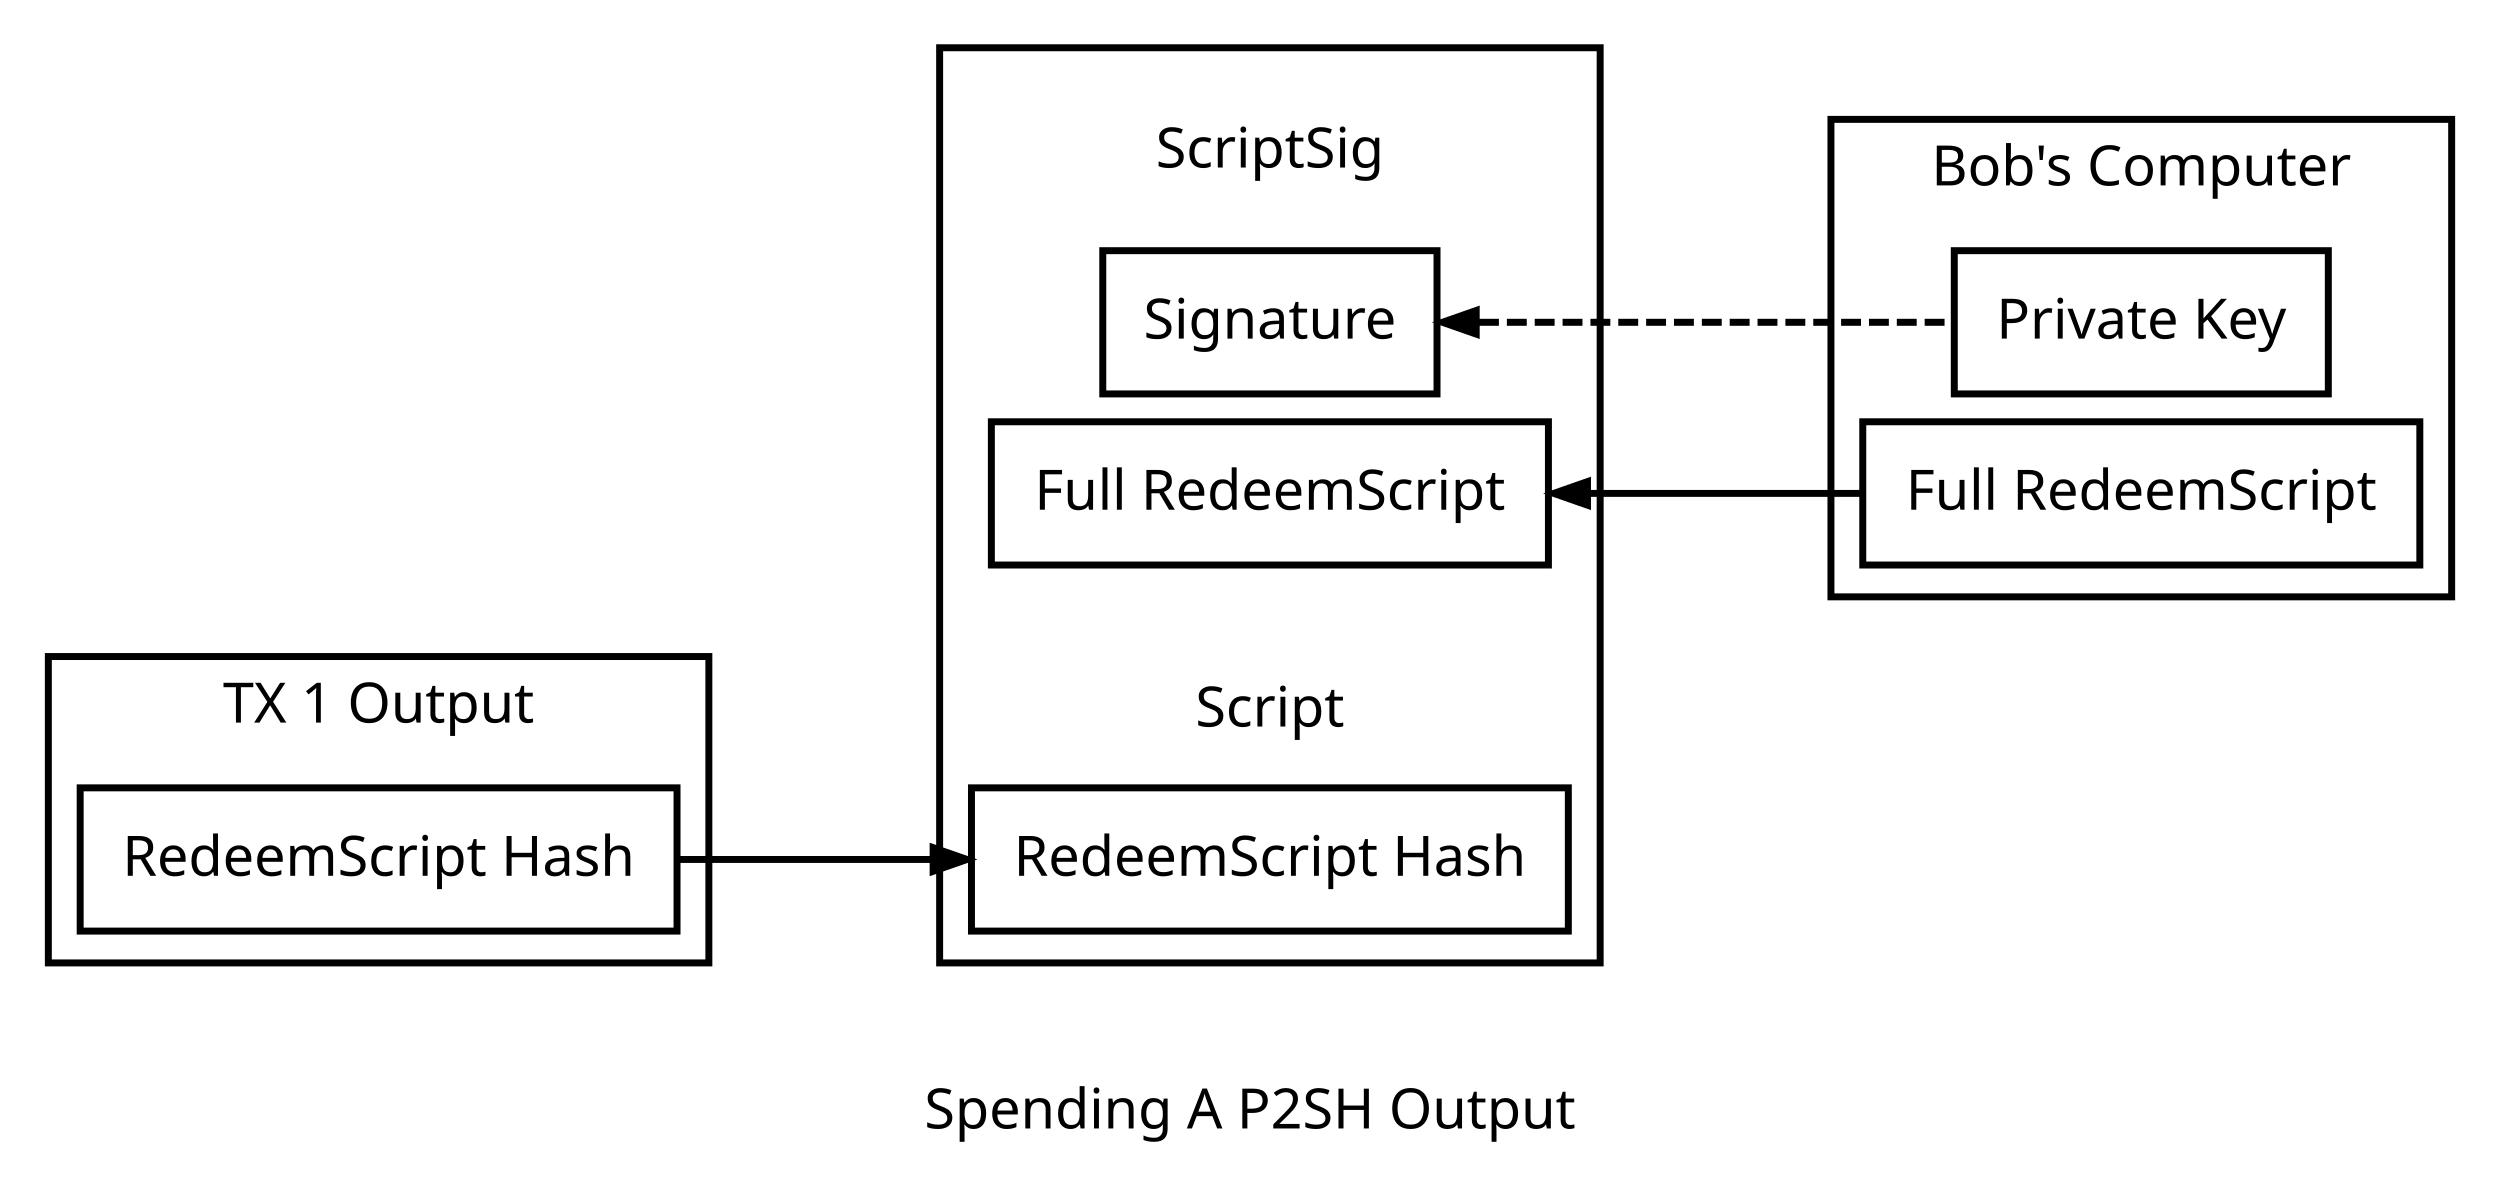
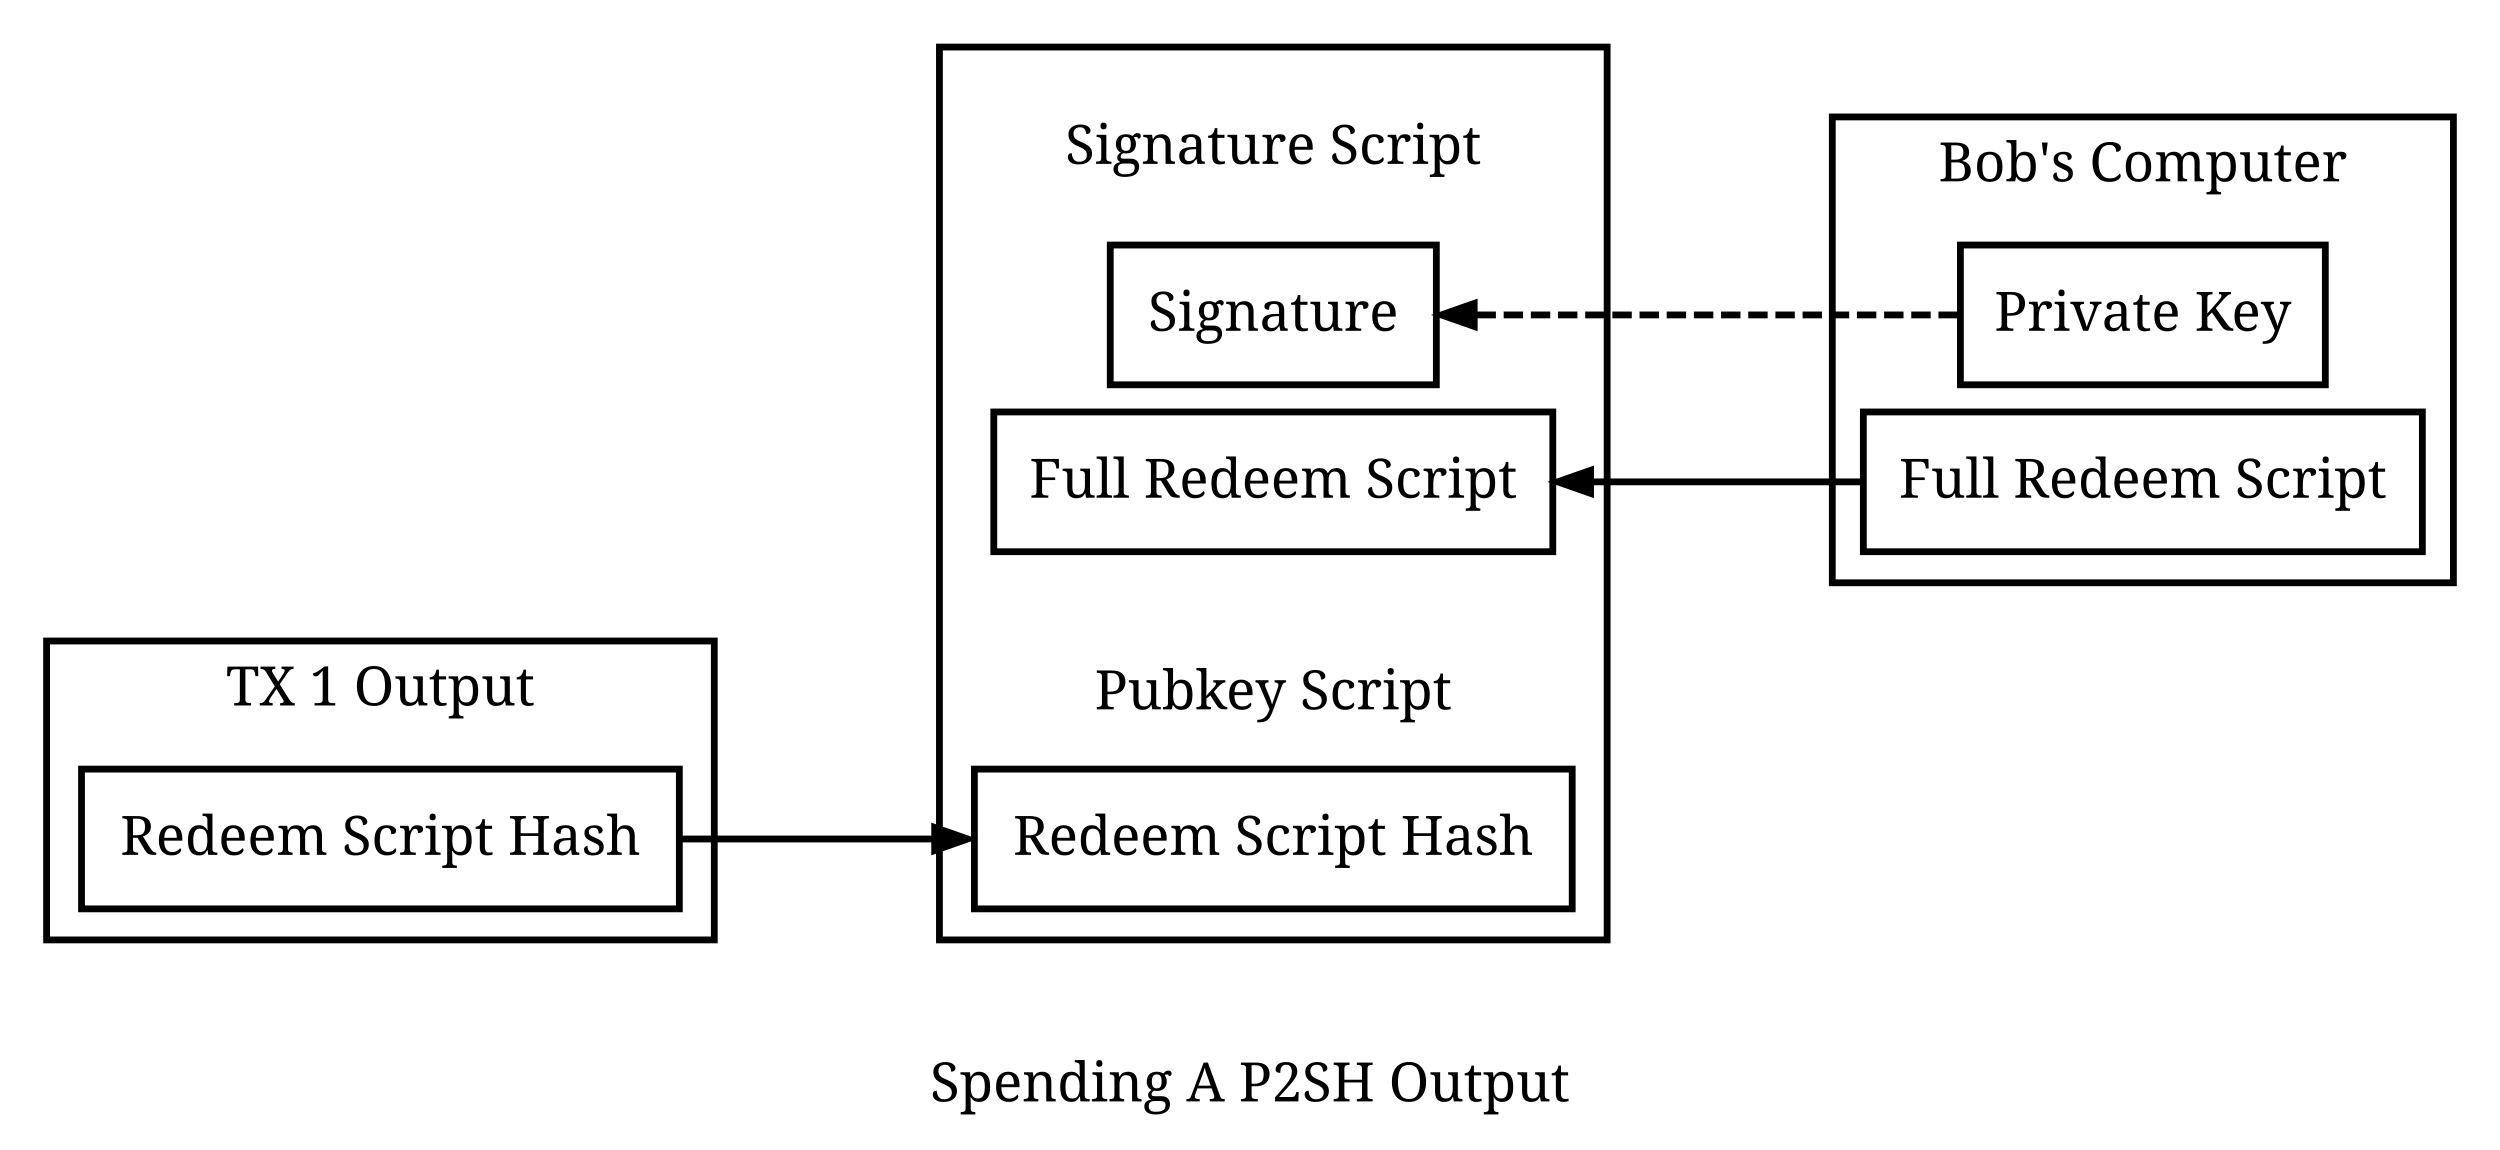
- <svg xmlns="http://www.w3.org/2000/svg" width="450pt" height="212pt" viewBox="0.00 0.00 450.00 212.10">
-   <g id="graph1" class="graph" transform="scale(0.716561 0.716561) rotate(0) translate(4 292)">
-     <polygon fill="white" stroke="white" points="-4,5 -4,-292 625,-292 625,5 -4,5" />
-     <text text-anchor="middle" x="310" y="-25.4" font-family="Sans" font-size="14.00"> </text>
-     <text text-anchor="middle" x="310" y="-8.4" font-family="Sans" font-size="14.00">Spending A P2SH Output</text>
+ <svg xmlns="http://www.w3.org/2000/svg" width="450pt" height="207pt" viewBox="0.00 0.00 450.00 206.83">
+   <g id="graph1" class="graph" transform="scale(0.698758 0.698758) rotate(0) translate(4 292)">
+     <polygon fill="white" stroke="white" points="-4,5 -4,-292 641,-292 641,5 -4,5" />
+     <text text-anchor="middle" x="318" y="-25.4" font-family="Times Roman,serif" font-size="14.00"> </text>
+     <text text-anchor="middle" x="318" y="-8.4" font-family="Times Roman,serif" font-size="14.00">Spending A P2SH Output</text>
    <g id="graph2" class="cluster">
-       <polygon fill="none" stroke="black" stroke-width="1.75" points="232,-50 232,-280 398,-280 398,-50 232,-50" />
+       <polygon fill="none" stroke="black" stroke-width="1.75" points="238,-50 238,-280 410,-280 410,-50 238,-50" />
    </g>
    <g id="graph3" class="cluster">
-       <polygon fill="none" stroke="black" stroke-width="1.75" points="8,-50 8,-127 174,-127 174,-50 8,-50" />
-       <text text-anchor="middle" x="91" y="-110.4" font-family="Sans" font-size="14.00">TX 1 Output</text>
+       <polygon fill="none" stroke="black" stroke-width="1.75" points="8,-50 8,-127 180,-127 180,-50 8,-50" />
+       <text text-anchor="middle" x="94" y="-110.4" font-family="Times Roman,serif" font-size="14.00">TX 1 Output</text>
    </g>
    <g id="graph4" class="cluster">
-       <polygon fill="none" stroke="black" stroke-width="1.75" points="456,-142 456,-262 612,-262 612,-142 456,-142" />
-       <text text-anchor="middle" x="534" y="-245.4" font-family="Sans" font-size="14.00">Bob's Computer</text>
+       <polygon fill="none" stroke="black" stroke-width="1.75" points="468,-142 468,-262 628,-262 628,-142 468,-142" />
+       <text text-anchor="middle" x="548" y="-245.4" font-family="Times Roman,serif" font-size="14.00">Bob's Computer</text>
    </g>
    <g id="node2" class="node">
-       <text text-anchor="middle" x="315" y="-249.9" font-family="Sans" font-size="14.00">ScriptSig</text>
+       <text text-anchor="middle" x="324" y="-249.9" font-family="Times Roman,serif" font-size="14.00">Signature Script</text>
    </g>
    <g id="node3" class="node">
-       <polygon fill="none" stroke="black" stroke-width="1.75" points="357,-229 273,-229 273,-193 357,-193 357,-229" />
-       <text text-anchor="middle" x="315" y="-206.9" font-family="Sans" font-size="14.00">Signature</text>
+       <polygon fill="none" stroke="black" stroke-width="1.75" points="366,-229 282,-229 282,-193 366,-193 366,-229" />
+       <text text-anchor="middle" x="324" y="-206.9" font-family="Times Roman,serif" font-size="14.00">Signature</text>
    </g>
    <g id="node10" class="node">
-       <polygon fill="none" stroke="black" stroke-width="1.75" points="581,-229 487,-229 487,-193 581,-193 581,-229" />
-       <text text-anchor="middle" x="534" y="-206.9" font-family="Sans" font-size="14.00">Private Key</text>
+       <polygon fill="none" stroke="black" stroke-width="1.75" points="595,-229 501,-229 501,-193 595,-193 595,-229" />
+       <text text-anchor="middle" x="548" y="-206.9" font-family="Times Roman,serif" font-size="14.00">Private Key</text>
    </g>
    <g id="edge10" class="edge">
-       <path fill="none" stroke="black" stroke-width="1.75" stroke-dasharray="5,2" d="M367.556,-211C403.645,-211 451.169,-211 486.193,-211" />
-       <polygon fill="black" stroke="black" points="367.225,-207.5 357.225,-211 367.225,-214.5 367.225,-207.5" />
+       <path fill="none" stroke="black" stroke-width="1.75" stroke-dasharray="5,2" d="M376.344,-211C413.809,-211 463.85,-211 500.232,-211" />
+       <polygon fill="black" stroke="black" points="376.133,-207.5 366.133,-211 376.133,-214.5 376.133,-207.5" />
    </g>
    <g id="node4" class="node">
-       <polygon fill="none" stroke="black" stroke-width="1.75" points="385,-186 245,-186 245,-150 385,-150 385,-186" />
-       <text text-anchor="middle" x="315" y="-163.9" font-family="Sans" font-size="14.00">Full RedeemScript</text>
+       <polygon fill="none" stroke="black" stroke-width="1.75" points="396,-186 252,-186 252,-150 396,-150 396,-186" />
+       <text text-anchor="middle" x="324" y="-163.9" font-family="Times Roman,serif" font-size="14.00">Full Redeem Script</text>
    </g>
    <g id="node11" class="node">
-       <polygon fill="none" stroke="black" stroke-width="1.75" points="604,-186 464,-186 464,-150 604,-150 604,-186" />
-       <text text-anchor="middle" x="534" y="-163.9" font-family="Sans" font-size="14.00">Full RedeemScript</text>
+       <polygon fill="none" stroke="black" stroke-width="1.75" points="620,-186 476,-186 476,-150 620,-150 620,-186" />
+       <text text-anchor="middle" x="548" y="-163.9" font-family="Times Roman,serif" font-size="14.00">Full Redeem Script</text>
    </g>
    <g id="edge8" class="edge">
-       <path fill="none" stroke="black" stroke-width="1.75" d="M395.37,-168C417.814,-168 442.019,-168 463.825,-168" />
-       <polygon fill="black" stroke="black" points="395.197,-164.5 385.197,-168 395.197,-171.5 395.197,-164.5" />
+       <path fill="none" stroke="black" stroke-width="1.75" d="M406.401,-168C429.104,-168 453.555,-168 475.643,-168" />
+       <polygon fill="black" stroke="black" points="406.108,-164.5 396.108,-168 406.108,-171.5 406.108,-164.5" />
    </g>
    <g id="node5" class="node">
-       <text text-anchor="middle" x="315" y="-126.4" font-family="Sans" font-size="14.00"> </text>
-       <text text-anchor="middle" x="315" y="-109.4" font-family="Sans" font-size="14.00">Script</text>
+       <text text-anchor="middle" x="324" y="-126.4" font-family="Times Roman,serif" font-size="14.00"> </text>
+       <text text-anchor="middle" x="324" y="-109.4" font-family="Times Roman,serif" font-size="14.00">Pubkey Script</text>
    </g>
    <g id="node6" class="node">
-       <polygon fill="none" stroke="black" stroke-width="1.75" points="390,-94 240,-94 240,-58 390,-58 390,-94" />
-       <text text-anchor="middle" x="315" y="-71.9" font-family="Sans" font-size="14.00">RedeemScript Hash</text>
+       <polygon fill="none" stroke="black" stroke-width="1.75" points="401,-94 247,-94 247,-58 401,-58 401,-94" />
+       <text text-anchor="middle" x="324" y="-71.9" font-family="Times Roman,serif" font-size="14.00">Redeem Script Hash</text>
    </g>
    <g id="node8" class="node">
-       <polygon fill="none" stroke="black" stroke-width="1.75" points="166,-94 16,-94 16,-58 166,-58 166,-94" />
-       <text text-anchor="middle" x="91" y="-71.9" font-family="Sans" font-size="14.00">RedeemScript Hash</text>
+       <polygon fill="none" stroke="black" stroke-width="1.75" points="171,-94 17,-94 17,-58 171,-58 171,-94" />
+       <text text-anchor="middle" x="94" y="-71.9" font-family="Times Roman,serif" font-size="14.00">Redeem Script Hash</text>
    </g>
    <g id="edge5" class="edge">
-       <path fill="none" stroke="black" stroke-width="1.75" d="M166.212,-76C186.637,-76 208.898,-76 229.831,-76" />
-       <polygon fill="black" stroke="black" points="229.987,-79.5 239.987,-76 229.987,-72.5 229.987,-79.5" />
+       <path fill="none" stroke="black" stroke-width="1.75" d="M171.547,-76C192.375,-76 215.043,-76 236.376,-76" />
+       <polygon fill="black" stroke="black" points="236.399,-79.5 246.399,-76 236.399,-72.5 236.399,-79.5" />
    </g>
  </g>
</svg>
